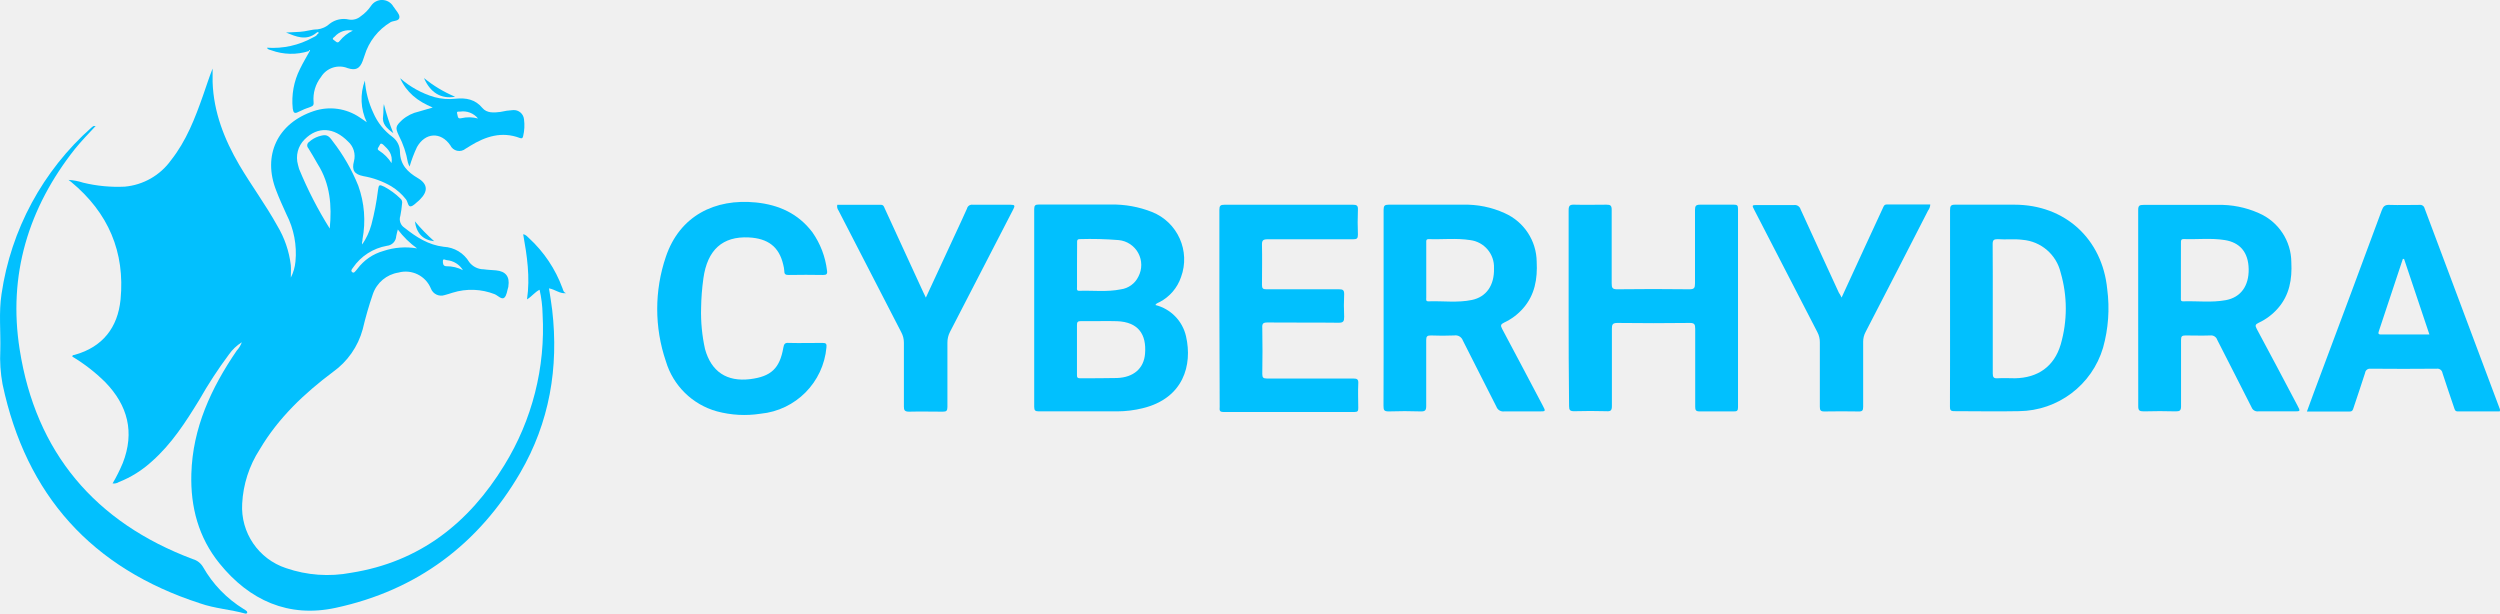
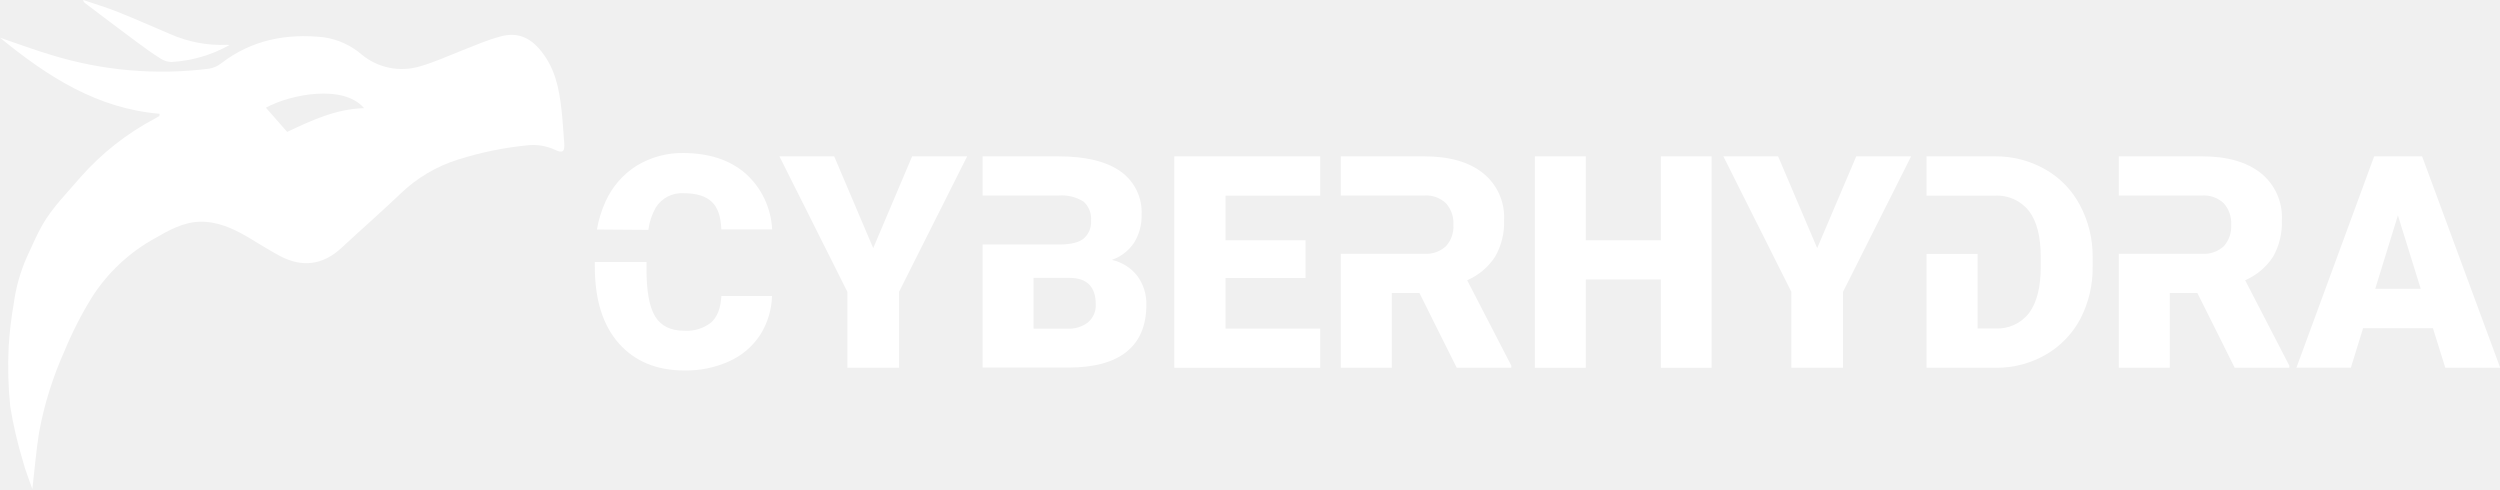
- <svg xmlns="http://www.w3.org/2000/svg" viewBox="0 0 489.41 120.13">
+ <svg xmlns="http://www.w3.org/2000/svg" viewBox="0 0 487.54 95.38">
  <defs>
-     <style>.cls-1{fill:#02c0fe;}.cls-2{fill:#01c0fe;}</style>
+     <style>.cls-1{fill:#fff;}</style>
  </defs>
  <g id="Capa_2" data-name="Capa 2">
    <g id="Capa_1-2" data-name="Capa 1">
-       <path class="cls-1" d="M47.34,67a8.75,8.75,0,0,0-2.53,2.4A85.83,85.83,0,0,0,39,78.3c-2.66,4.34-5.41,8.61-9.24,12a21,21,0,0,1-6.51,4.08,1.79,1.79,0,0,1-1.21.26,33.13,33.13,0,0,0,2-4c2.34-6,1-11.26-3.44-15.83a34,34,0,0,0-6.44-5c0-.36.29-.3.44-.34,5.52-1.53,8.46-5.38,9-10.83.9-9.31-2.4-17-9.64-23l-.55-.42a10.93,10.93,0,0,1,2.86.54,28.61,28.61,0,0,0,8.15.78,12.53,12.53,0,0,0,9.07-5.19c3-3.8,4.69-8.21,6.27-12.69.62-1.74,1.16-3.5,1.86-5.24,0,.88,0,1.76,0,2.64.2,5.91,2.29,11.21,5.23,16.25,2.36,4,5.17,7.79,7.43,11.88a19.45,19.45,0,0,1,2.65,7.72c.07.81,0,1.62,0,2.44a8.67,8.67,0,0,0,.91-3.14,16.72,16.72,0,0,0-1.76-9.24c-.69-1.54-1.41-3.08-2-4.65-2.74-6.93.26-13.21,7.33-15.57a10.22,10.22,0,0,1,9,1.23c.41.25.78.54,1.39.95a10.51,10.51,0,0,1-.37-8.16,18,18,0,0,0,1.65,6.32,11.52,11.52,0,0,0,3.77,4.73,3.67,3.67,0,0,1,1.45,2.93c.07,2.53,1.49,3.93,3.49,5.11s2,2.61.45,4.17a2.57,2.57,0,0,1-.29.28c-.51.39-1,1-1.54,1.09s-.57-.92-.93-1.37a10.71,10.71,0,0,0-2.86-2.55,16.31,16.31,0,0,0-5.49-2c-1.77-.36-2.3-1.15-1.84-2.91a3.83,3.83,0,0,0-1.16-3.87c-2.76-2.8-5.93-3-8.5-.41a5.06,5.06,0,0,0-1.29,5,7.51,7.51,0,0,0,.21.78,77.25,77.25,0,0,0,6,11.67c.44-4.48.09-8.74-2.36-12.62C61.53,31,61,30,60.35,29a.8.8,0,0,1,.17-1.22,5.13,5.13,0,0,1,1.83-1.07c1.49-.47,1.9-.32,2.79.95a36.63,36.63,0,0,1,5,8.7,19.93,19.93,0,0,1,.82,10.49c0,.16,0,.33-.06.5s0,.2,0,.51A12.82,12.82,0,0,0,72.7,44,50.24,50.24,0,0,0,74,37.22c.15-1.1.24-1.14,1.26-.65a13.63,13.63,0,0,1,3.1,2.28,1,1,0,0,1,.35,1,21.18,21.18,0,0,1-.34,2.41,2,2,0,0,0,.83,2.34c2.28,1.81,4.64,3.35,7.66,3.71a6.16,6.16,0,0,1,5,3,3.58,3.58,0,0,0,2.83,1.41c.8.12,1.62.13,2.43.21,1.89.18,2.7,1.24,2.4,3.1a.31.31,0,0,1,0,.1c-.25.74-.3,1.71-.8,2.15s-1.24-.41-1.86-.68a12.4,12.4,0,0,0-8.26-.3c-.52.14-1,.35-1.56.47a2.15,2.15,0,0,1-2.68-1.27A5.34,5.34,0,0,0,78,53.36a6.34,6.34,0,0,0-5,4.19,72,72,0,0,0-2,6.93,15.11,15.11,0,0,1-5.8,8.32C59.59,77,54.49,81.8,50.83,88a21.53,21.53,0,0,0-3.42,10.6A12.52,12.52,0,0,0,56,111.22a24.82,24.82,0,0,0,12.73.91c13.43-2.12,23.07-9.73,30-21.06a50.86,50.86,0,0,0,7.49-29.56,23.41,23.41,0,0,0-.59-4.79c-.92.45-1.48,1.29-2.46,1.89.64-4.37,0-8.55-.75-12.75.55.08.81.47,1.13.75a25,25,0,0,1,6.55,9.78c.15.39.2.85.73,1-1.23.16-2.16-.74-3.36-.94.22,1.45.47,2.84.63,4.23,1.3,11.29-.51,22-6.27,31.89-8.17,14-20.22,23-36.11,26.42-9.24,2-16.89-1.45-22.75-8.69-4.11-5.08-5.7-11.06-5.51-17.54.25-9,3.9-16.83,8.89-24.13A4.73,4.73,0,0,0,47.34,67ZM81.65,48.63l0,0,0,0a17.59,17.59,0,0,1-3.77-3.7c-.14.56-.25.92-.31,1.28a2,2,0,0,1-1.82,1.91,10.17,10.17,0,0,0-6.64,4.27c-.19.28-.51.59-.17.88s.57-.12.79-.35a1.89,1.89,0,0,0,.25-.31,9.55,9.55,0,0,1,5.08-3.48A13.5,13.5,0,0,1,81.65,48.63Zm-5-16.7c.26-1.77-.63-2.68-1.58-3.56-.24-.22-.55-.43-.72,0s-.72.79-.12,1.13A7.85,7.85,0,0,1,76.65,31.93Zm14,21a4.08,4.08,0,0,0-3.19-2c-.24,0-.76-.43-.76.19,0,.39,0,1,.69,1A6.93,6.93,0,0,1,90.63,52.89Z" />
-       <path class="cls-2" d="M226.18,59.71a8.17,8.17,0,0,1,6,6.12c1.29,5.62-.49,12.13-8.46,14.08a21.17,21.17,0,0,1-5,.62c-5.12,0-10.24,0-15.36,0-.71,0-.9-.19-.9-.9q0-19.35,0-38.7c0-.72.21-.89.91-.89,4.71,0,9.42,0,14.13,0a20.79,20.79,0,0,1,8,1.45,10,10,0,0,1,5.7,12.76A8.64,8.64,0,0,1,227,59.14C226.75,59.29,226.38,59.33,226.18,59.71Zm-10.8,3.15h0c-1.26,0-2.51,0-3.77,0-.65,0-.79.2-.78.81,0,3.21,0,6.43,0,9.65,0,.47,0,.74.64.73,2.4,0,4.81,0,7.22-.05,3.2-.12,5.24-1.85,5.47-4.76.31-3.83-1.36-6.19-5.44-6.36C217.62,62.83,216.5,62.86,215.38,62.86Zm-4.54-11c0,1.46,0,2.91,0,4.36,0,.32-.12.73.44.71,2.7-.09,5.42.26,8.1-.28a4.48,4.48,0,0,0,3.48-2.51A4.89,4.89,0,0,0,219,47a69,69,0,0,0-7.61-.19c-.59,0-.53.36-.53.73Z" />
-       <path class="cls-2" d="M418.58,60.32c0-6.4,0-12.8,0-19.21,0-.86.24-1,1.07-1,4.81,0,9.63,0,14.44,0a18.63,18.63,0,0,1,8.1,1.61,10.53,10.53,0,0,1,6.37,9.62c.17,3.3-.35,6.41-2.61,9a11.38,11.38,0,0,1-3.79,2.85c-.67.31-.71.55-.38,1.18,2.69,5,5.33,10,8,15.06.58,1.1.58,1.1-.68,1.1-2.34,0-4.68,0-7,0a1.23,1.23,0,0,1-1.32-.79c-2.22-4.41-4.49-8.8-6.72-13.2a1.27,1.27,0,0,0-1.37-.87c-1.63.06-3.26,0-4.88,0-.69,0-.84.22-.84.86,0,4.34,0,8.67,0,13,0,.81-.23,1-1,1q-3.15-.09-6.3,0c-.83,0-1.09-.17-1.08-1C418.6,73.12,418.58,66.72,418.58,60.32Zm8.36-7.41c0,1.79,0,3.59,0,5.39,0,.32-.1.71.45.69,2.78-.09,5.57.28,8.33-.23,2.94-.54,4.55-2.79,4.49-6.09s-1.72-5.21-4.71-5.68c-2.66-.42-5.35-.09-8-.19-.59,0-.55.34-.55.72C426.94,49.32,426.94,51.11,426.94,52.91Z" />
-       <path class="cls-2" d="M270.86,60.27c0-6.4,0-12.8,0-19.2,0-.8.21-1,1-1,4.84,0,9.69,0,14.54,0a18.45,18.45,0,0,1,8.19,1.67,10.53,10.53,0,0,1,6.24,9.5c.17,3.34-.35,6.48-2.65,9.11a11.14,11.14,0,0,1-3.71,2.79c-.69.33-.76.58-.4,1.25,2.67,5,5.3,10,7.94,15,.61,1.15.61,1.15-.7,1.15-2.27,0-4.55,0-6.82,0a1.43,1.43,0,0,1-1.55-.93c-2.16-4.32-4.41-8.61-6.56-12.94a1.53,1.53,0,0,0-1.7-1c-1.53.07-3.05.06-4.58,0-.72,0-.9.2-.9.91,0,4.3,0,8.6,0,12.9,0,.84-.21,1.08-1.06,1.06q-3.15-.11-6.3,0c-.9,0-1-.28-1-1.09C270.87,73.07,270.86,66.67,270.86,60.27Zm8.35-7.39c0,1.8,0,3.59,0,5.39,0,.3-.14.74.42.72,2.84-.1,5.71.32,8.52-.27s4.42-2.86,4.32-6.22A5.32,5.32,0,0,0,287.8,47c-2.69-.42-5.41-.09-8.12-.19-.55,0-.47.37-.47.69Z" />
-       <path class="cls-2" d="M307.08,60.36c0-6.4,0-12.8,0-19.2,0-.93.26-1.12,1.13-1.09,2.1.06,4.2,0,6.3,0,.76,0,1,.17,1,1,0,4.81,0,9.61,0,14.42,0,.84.13,1.15,1.08,1.14q7.06-.09,14.14,0c.94,0,1.09-.28,1.09-1.14,0-4.81,0-9.61,0-14.42,0-.77.2-1,1-1,2.2,0,4.4,0,6.61,0,.59,0,.82.12.81.78q0,19.44,0,38.9c0,.64-.19.8-.8.79-2.24,0-4.48,0-6.71,0-.77,0-.87-.28-.87-.94,0-5.08,0-10.16,0-15.24,0-.85-.14-1.15-1.09-1.14q-7.06.09-14.14,0c-.95,0-1.08.31-1.08,1.14,0,5.05,0,10.09,0,15.14,0,.87-.25,1.06-1.08,1q-3.15-.09-6.3,0c-.79,0-1-.19-1-1C307.09,73.16,307.08,66.76,307.08,60.36Z" />
-       <path class="cls-2" d="M381.75,60.36c0-6.41,0-12.81,0-19.21,0-.8.14-1.1,1-1.08,3.87,0,7.73,0,11.6,0,9.9,0,17.21,6.7,18.17,16.54a28.67,28.67,0,0,1-.82,11.47,17.35,17.35,0,0,1-16.45,12.41c-4.24.09-8.48,0-12.72,0-.73,0-.8-.3-.8-.9C381.76,73.23,381.75,66.79,381.75,60.36Zm8.36.06c0,4.23,0,8.46,0,12.69,0,.77.2,1,1,.94,1.11-.07,2.23,0,3.35,0,4.47-.07,7.67-2.3,8.94-6.58a25.18,25.18,0,0,0,0-14.11,8.36,8.36,0,0,0-7.44-6.41c-1.62-.22-3.25,0-4.87-.13-.75,0-1,.16-1,.94C390.13,52,390.11,56.19,390.11,60.42Z" />
-       <path class="cls-2" d="M489.35,80.54c-2.71,0-5.45,0-8.2,0-.51,0-.59-.31-.71-.68-.76-2.28-1.56-4.54-2.29-6.83a1,1,0,0,0-1.12-.85q-6.51.06-13,0A.94.94,0,0,0,463,73c-.73,2.28-1.5,4.55-2.26,6.83-.12.38-.2.74-.78.73-2.74,0-5.48,0-8.35,0,.93-2.52,1.82-5,2.73-7.38q6-16,11.92-32c.29-.78.62-1.11,1.5-1.07,2,.07,3.93,0,5.89,0a.9.9,0,0,1,1,.68q7.29,19.53,14.62,39C489.35,80,489.5,80.22,489.35,80.54ZM470.63,50.69l-.24,0q-2.34,7.07-4.69,14.12c-.15.43-.16.68.43.67,3.12,0,6.23,0,9.46,0C473.92,60.5,472.28,55.59,470.63,50.69Z" />
-       <path class="cls-2" d="M238.71,60.28c0-6.4,0-12.8,0-19.2,0-.79.19-1,1-1q12.56,0,25.12,0c.77,0,1.05.16,1,1-.07,1.62-.06,3.25,0,4.87,0,.73-.21.89-.91.89-5.59,0-11.18,0-16.78,0-.93,0-1.11.27-1.09,1.13.06,2.6,0,5.21,0,7.82,0,.68.2.84.85.84,4.75,0,9.49,0,14.24,0,.75,0,1,.16,1,.94q-.11,2.24,0,4.47c0,.86-.16,1.15-1.1,1.14-4.64-.06-9.28,0-13.93-.05-.87,0-1.05.25-1,1.08q.08,4.51,0,9c0,.72.21.89.91.89,5.63,0,11.25,0,16.88,0,.77,0,1.06.14,1,1-.08,1.59,0,3.18,0,4.77,0,.54-.08.78-.7.78q-12.87,0-25.73,0c-.87,0-.7-.5-.7-1Z" />
-       <path class="cls-1" d="M137.25,60.34a32.78,32.78,0,0,0,.77,8c1.22,4.42,4.27,6.44,8.84,5.88,4.08-.51,5.79-2.1,6.49-6.16.12-.69.3-1,1.05-.93,2.2.06,4.41,0,6.61,0,.69,0,.86.18.78.86a14.32,14.32,0,0,1-12.88,13,20.6,20.6,0,0,1-8.56-.46,14.45,14.45,0,0,1-10-9.82,31.72,31.72,0,0,1,0-20.44c2.7-8,9.58-11.46,17.68-10.63,4.44.46,8.22,2.16,11,5.82a16.42,16.42,0,0,1,2.87,7.5c.11.68-.1.88-.78.87q-3.36-.06-6.71,0c-.58,0-.88-.11-.87-.76a6.55,6.55,0,0,0-.22-1.3c-.81-3.43-2.94-5.1-6.74-5.29-5.12-.25-8.1,2.42-8.88,8A47.6,47.6,0,0,0,137.25,60.34Z" />
-       <path class="cls-2" d="M163.91,40.09c2.83,0,5.67,0,8.51,0,.57,0,.64.41.8.76l7.5,16.31.53,1.1,5.81-12.54c.75-1.63,1.52-3.24,2.24-4.88a1,1,0,0,1,1.13-.76c2.47,0,4.95,0,7.42,0,.84,0,.87.2.52.88q-6.21,12-12.39,24a4.52,4.52,0,0,0-.51,2.13c0,4.2,0,8.4,0,12.6,0,.71-.2.91-.91.9-2.2,0-4.4-.06-6.61,0-.87,0-1-.32-1-1,0-4.17,0-8.33,0-12.5a4.23,4.23,0,0,0-.49-2q-6.18-11.94-12.32-23.9A1.34,1.34,0,0,1,163.91,40.09Z" />
-       <path class="cls-2" d="M360.52,58.25l4.6-10q1.74-3.77,3.49-7.55c.15-.32.24-.67.76-.67,2.83,0,5.67,0,8.51,0a2.14,2.14,0,0,1-.44,1.2Q371.34,53.16,365.21,65a4,4,0,0,0-.47,1.94c0,4.23,0,8.47,0,12.7,0,.69-.15.93-.89.91q-3.35-.06-6.71,0c-.74,0-.88-.24-.88-.92,0-4.2,0-8.4,0-12.6a4.13,4.13,0,0,0-.48-2q-6.18-11.94-12.33-23.89c-.52-1-.52-1,.65-1,2.37,0,4.75,0,7.12,0a1.17,1.17,0,0,1,1.27.84c2.47,5.45,5,10.88,7.49,16.32C360.16,57.53,360.31,57.83,360.52,58.25Z" />
-       <path class="cls-1" d="M18.73,24.66c-1.48,1.57-2.84,3-4.06,4.5C5.52,40.72,1.55,53.9,3.85,68.41,7,88.56,18.59,102.27,37.76,109.46a3.37,3.37,0,0,1,2,1.56,23,23,0,0,0,7.9,8.18,3.88,3.88,0,0,1,.66.46.37.37,0,0,1,.06.36.39.39,0,0,1-.35.1c-2.92-.81-6-1-8.85-2Q7.4,107.83.5,75.22a28.61,28.61,0,0,1-.44-6.66c.1-3.65-.32-7.33.24-11A54,54,0,0,1,17.87,25a3,3,0,0,1,.39-.31S18.39,24.69,18.73,24.66Z" />
-       <path class="cls-1" d="M60.46,10a11.39,11.39,0,0,1-7.36-.16c-.29-.11-.68-.11-.83-.5a16.22,16.22,0,0,0,9-2c.32-.17.69-.29.87-.65.13-.09.33-.21.21-.35s-.32,0-.46.13c-2,1.58-3.92.69-5.9-.1l2.73-.14c1.15-.06,2.28-.48,3.4-.48a4.27,4.27,0,0,0,2.46-1.13,4.49,4.49,0,0,1,3.74-.79,2.81,2.81,0,0,0,2.28-.63,7.87,7.87,0,0,0,2.06-2.09,2.57,2.57,0,0,1,4.28.06c0,.08.12.16.18.25.38.63,1.07,1.26,1.08,1.9,0,.84-1.11.7-1.7,1a11.53,11.53,0,0,0-5.14,6.57c-.13.35-.23.7-.36,1.05-.58,1.52-1.38,1.9-2.93,1.4a4.26,4.26,0,0,0-5.23,1.73,7,7,0,0,0-1.45,4.94c.06.53-.09.73-.54.89a18.51,18.51,0,0,0-2.42,1c-.82.45-1,.12-1.12-.63a14,14,0,0,1,1.42-7.78c.57-1.18,1.25-2.31,1.89-3.47.07-.07.13-.14,0-.22S60.51,9.94,60.46,10Zm8.61-4a3.72,3.72,0,0,0-3.55,1.17c-.19.16-.63.4-.15.68.32.18.69.79,1.11.19A7.11,7.11,0,0,1,69.07,6Z" />
-       <path class="cls-1" d="M80.18,32.61a5.38,5.38,0,0,1-.33-.81,18.24,18.24,0,0,0-1.77-5.26c-.75-1.57-.62-1.86.66-3.07A7.34,7.34,0,0,1,82,21.84c.8-.22,1.6-.47,2.71-.79-3-1.24-5.16-3-6.37-5.74A17.75,17.75,0,0,0,85,19a11.08,11.08,0,0,0,4.21.32c2-.19,3.8.1,5.22,1.81.88,1.05,2.26.94,3.53.78a15.06,15.06,0,0,1,2.5-.36,2,2,0,0,1,2.12,1.79,9.11,9.11,0,0,1-.17,3.33c-.08.41-.29.48-.65.34-3.55-1.34-6.71-.3-9.74,1.56-.29.18-.57.38-.87.54a1.94,1.94,0,0,1-3-.67c-1.85-2.69-4.9-2.52-6.52.35A26.19,26.19,0,0,0,80.18,32.61Zm13.4-9.41a3.77,3.77,0,0,0-3.52-1.35c-.25,0-.74-.1-.56.41.13.36,0,1.09.8.88A6.66,6.66,0,0,1,93.58,23.2Z" />
-       <path class="cls-1" d="M83,15.28a24.83,24.83,0,0,0,6.1,3.66C86.34,19.43,84.23,18.13,83,15.28Z" />
-       <path class="cls-1" d="M77,26.08c-1.33-1-2.25-1.84-2-3.41.11-.74,0-1.52.15-2.3A43.25,43.25,0,0,0,77,26.08Z" />
-       <path class="cls-1" d="M81.22,43.33A35.2,35.2,0,0,0,85,47.22C82.83,47,81.52,45.68,81.22,43.33Z" />
+       <path class="cls-1" d="M31.13,22.19C19,21.17,9.33,15,0,7.35c3.56,1.21,6.72,2.4,10,3.37A73.2,73.2,0,0,0,40.73,13.4a5.1,5.1,0,0,0,2.34-1C49,7.8,55.82,6.47,63.13,7.27a14.44,14.44,0,0,1,7.36,3.33A12.28,12.28,0,0,0,81.9,12.94c2.77-.79,5.41-2,8.11-3.06,2.55-1,5-2.09,7.67-2.79,3.21-.85,5.71.16,7.91,2.95,2.69,3.4,3.44,7.23,3.9,11.26.25,2.18.36,4.37.54,6.55.14,1.75-.29,2.09-1.81,1.36a10.19,10.19,0,0,0-5.66-.84,66.37,66.37,0,0,0-13.15,2.72,28.45,28.45,0,0,0-11.35,6.72c-3.76,3.58-7.66,7-11.47,10.53-3.65,3.39-7.68,3.86-12,1.58-2.13-1.13-4.16-2.46-6.25-3.68-2.91-1.7-5.93-3.08-9.42-3-3.24.11-6,1.67-8.66,3.2A34.05,34.05,0,0,0,17.91,58a72.61,72.61,0,0,0-5.34,10.47A69.61,69.61,0,0,0,7.62,84.31c-.56,3.56-.86,7.17-1.31,11.07-.68-2-1.39-3.67-1.84-5.44A82.06,82.06,0,0,1,2,79.31a77.29,77.29,0,0,1-.31-11.69,73.5,73.5,0,0,1,1-8.47,33,33,0,0,1,2.54-9c1-2.13,1.9-4.3,3.06-6.33,2-3.45,4.82-6.22,7.38-9.23A51.37,51.37,0,0,1,30.3,23.08c.26-.14.52-.3.78-.46ZM51.85,21,56,25.72c4.82-2.27,9.52-4.47,15-4.63C67,16.4,56.73,18.35,51.85,21Z" />
+       <path class="cls-1" d="M44.76,8.78a26.17,26.17,0,0,1-11.33,3.31,3.94,3.94,0,0,1-2.1-.66c-1.63-1-3.2-2.16-4.75-3.31-3.36-2.49-6.68-5-10-7.52a.83.83,0,0,1-.35-.6C18.48.77,20.8,1.45,23,2.34c3.39,1.35,6.72,2.84,10.08,4.26A24.81,24.81,0,0,0,44.28,8.74,2.59,2.59,0,0,1,44.76,8.78Z" />
+       <path class="cls-1" d="M170.29,48.39l7.59-17.9h10.73L175.33,56.91V71.72H165.25V56.91L152,30.49h10.68Z" />
+       <path class="cls-1" d="M254.6,54.22H239v9.86h18.46v7.64H229V30.49h28.46v7.67H239v8.7H254.6Z" />
+       <path class="cls-1" d="M333.79,71.72H323.9V54.5H309.26V71.72h-9.94V30.49h9.94V46.86H323.9V30.49h9.89Z" />
+       <path class="cls-1" d="M354.38,48.39,362,30.49H372.7L359.42,56.91V71.72H349.34V56.91L336.08,30.49h10.68Z" />
+       <path class="cls-1" d="M474.46,64H460.84l-2.38,7.7H447.84L463,30.49h9.35l15.23,41.23H476.87Zm-11.25-7.68h8.87L467.63,42Z" />
+       <path class="cls-1" d="M286.12,54.65a12.3,12.3,0,0,0,5.45-4.59,13.28,13.28,0,0,0,1.75-7.12,11,11,0,0,0-4.14-9.2q-4.12-3.26-11.47-3.25H261.48v7.64h16.23A5.6,5.6,0,0,1,282,39.65a5.86,5.86,0,0,1,1.44,4.19A5.73,5.73,0,0,1,282,48a5.64,5.64,0,0,1-4.26,1.49H261.48V71.72h9.94V57.14h5.39l7.27,14.58h10.65V71.3Z" />
+       <path class="cls-1" d="M221.83,53.85a8.68,8.68,0,0,0-5-3.17,8.61,8.61,0,0,0,4.33-3.34,9.82,9.82,0,0,0,1.47-5.47,9.71,9.71,0,0,0-4.15-8.47q-4.14-2.91-12.1-2.91H191.62v7.64h14.81a8.09,8.09,0,0,1,4.84,1.15,4.47,4.47,0,0,1,1.5,3.77,4.2,4.2,0,0,1-1.39,3.43c-.92.78-2.47,1.18-4.64,1.2h-.48v0H191.62v24h16.73q7.54,0,11.37-3.1t3.84-9.1A9.19,9.19,0,0,0,221.83,53.85Zm-9.63,9a6.14,6.14,0,0,1-4.13,1.24h-6.51V54.19h7q5.13,0,5.13,5.18A4.28,4.28,0,0,1,212.2,62.84Z" />
+       <path class="cls-1" d="M126.44,44.83a12,12,0,0,1,1.45-4.37,6,6,0,0,1,5.44-2.78q3.66,0,5.44,1.64t1.9,5.41h9.91a15.65,15.65,0,0,0-5.18-10.89q-4.56-3.95-12.07-4a17,17,0,0,0-9.18,2.48,16,16,0,0,0-6.07,7,22.13,22.13,0,0,0-1.67,5.44Z" />
+       <path class="cls-1" d="M138.68,62.89a7.66,7.66,0,0,1-5.24,1.61q-4,0-5.7-2.83t-1.66-9.43V51.1H116V52q0,9.66,4.67,14.95t12.8,5.3a20.28,20.28,0,0,0,8.77-1.81,14.05,14.05,0,0,0,6-5.12,15,15,0,0,0,2.32-7.6h-9.88Q140.49,61.27,138.68,62.89Z" />
+       <path class="cls-1" d="M405.62,40a17.36,17.36,0,0,0-6.81-7A19.46,19.46,0,0,0,389,30.49H375.7v7.67H389a7.88,7.88,0,0,1,6.69,3q2.29,3,2.29,9V52c0,4-.76,7-2.29,9.05a7.74,7.74,0,0,1-6.57,3h-3.46V49.52H375.7v22.2h13.57a19.12,19.12,0,0,0,9.7-2.56,17.52,17.52,0,0,0,6.74-7A21.34,21.34,0,0,0,408.1,52V50.09A21.07,21.07,0,0,0,405.62,40Z" />
+       <path class="cls-1" d="M437.84,54.65a12.36,12.36,0,0,0,5.45-4.59A13.37,13.37,0,0,0,445,42.94a11,11,0,0,0-4.13-9.2q-4.14-3.26-11.47-3.25H413.2v7.64h16.23a5.61,5.61,0,0,1,4.25,1.52,5.86,5.86,0,0,1,1.44,4.19A5.77,5.77,0,0,1,433.69,48a5.64,5.64,0,0,1-4.26,1.49H413.2V71.72h9.94V57.14h5.38l7.28,14.58h10.65V71.3Z" />
    </g>
  </g>
</svg>
